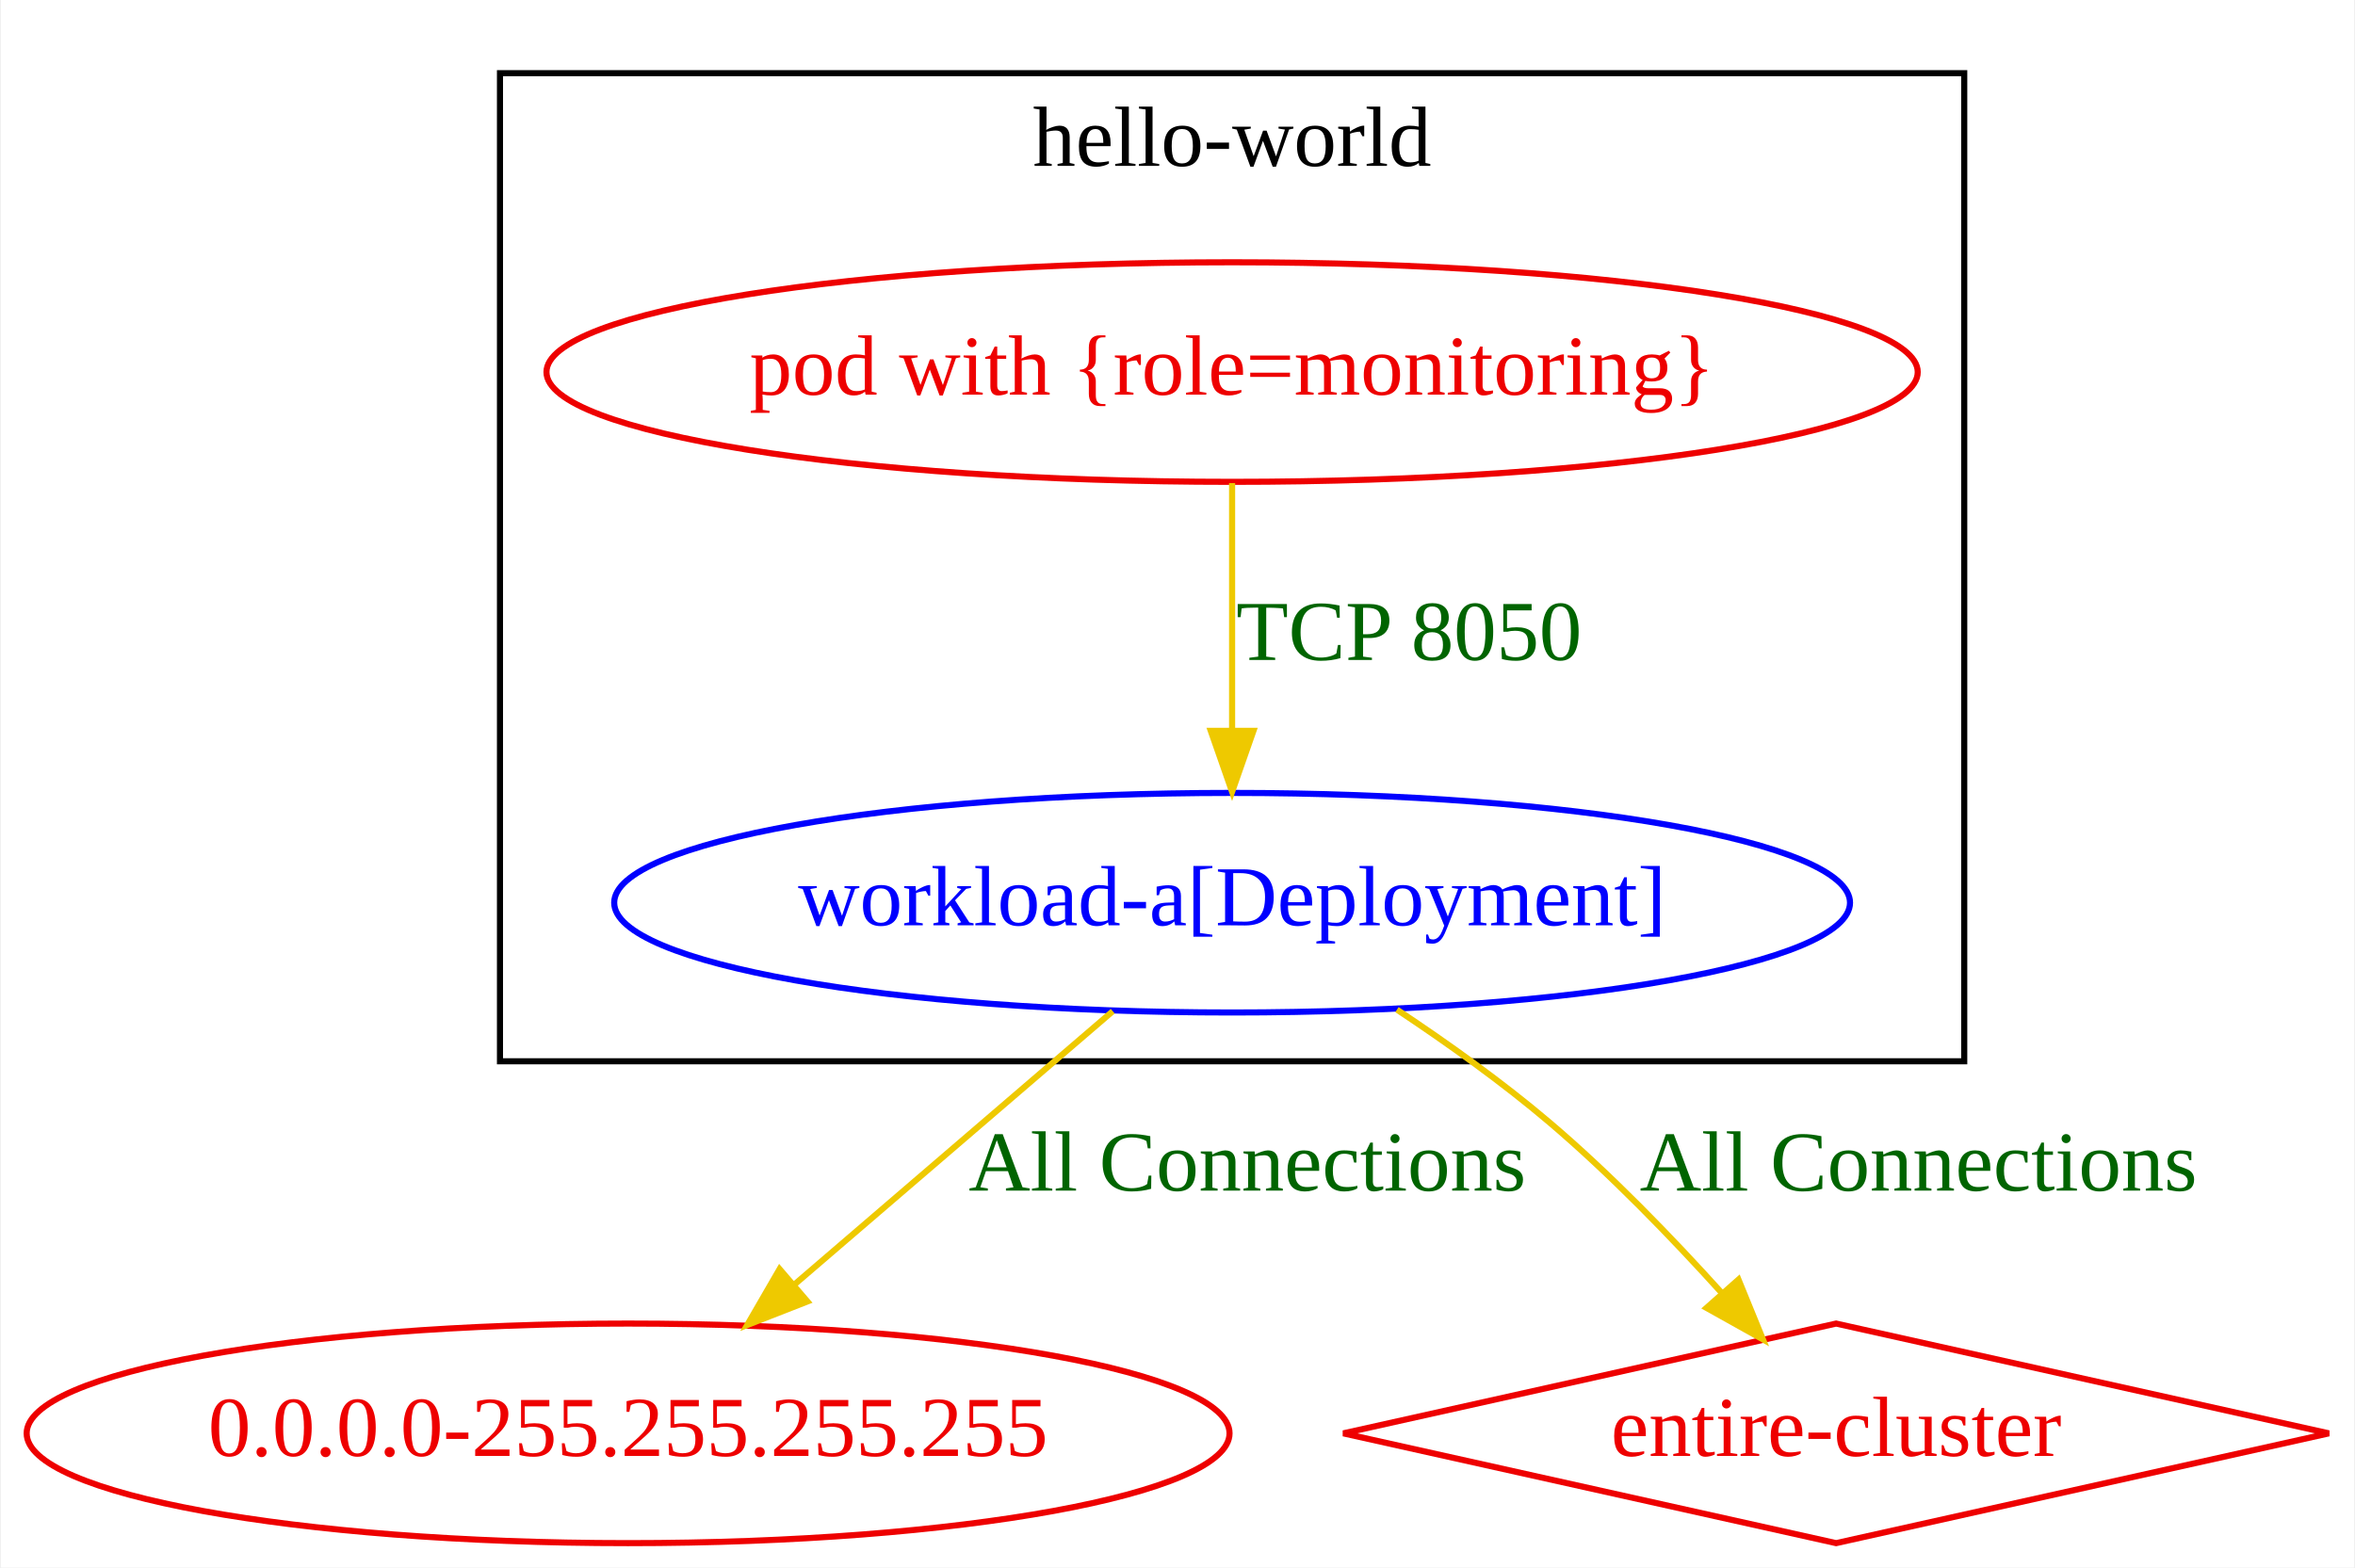
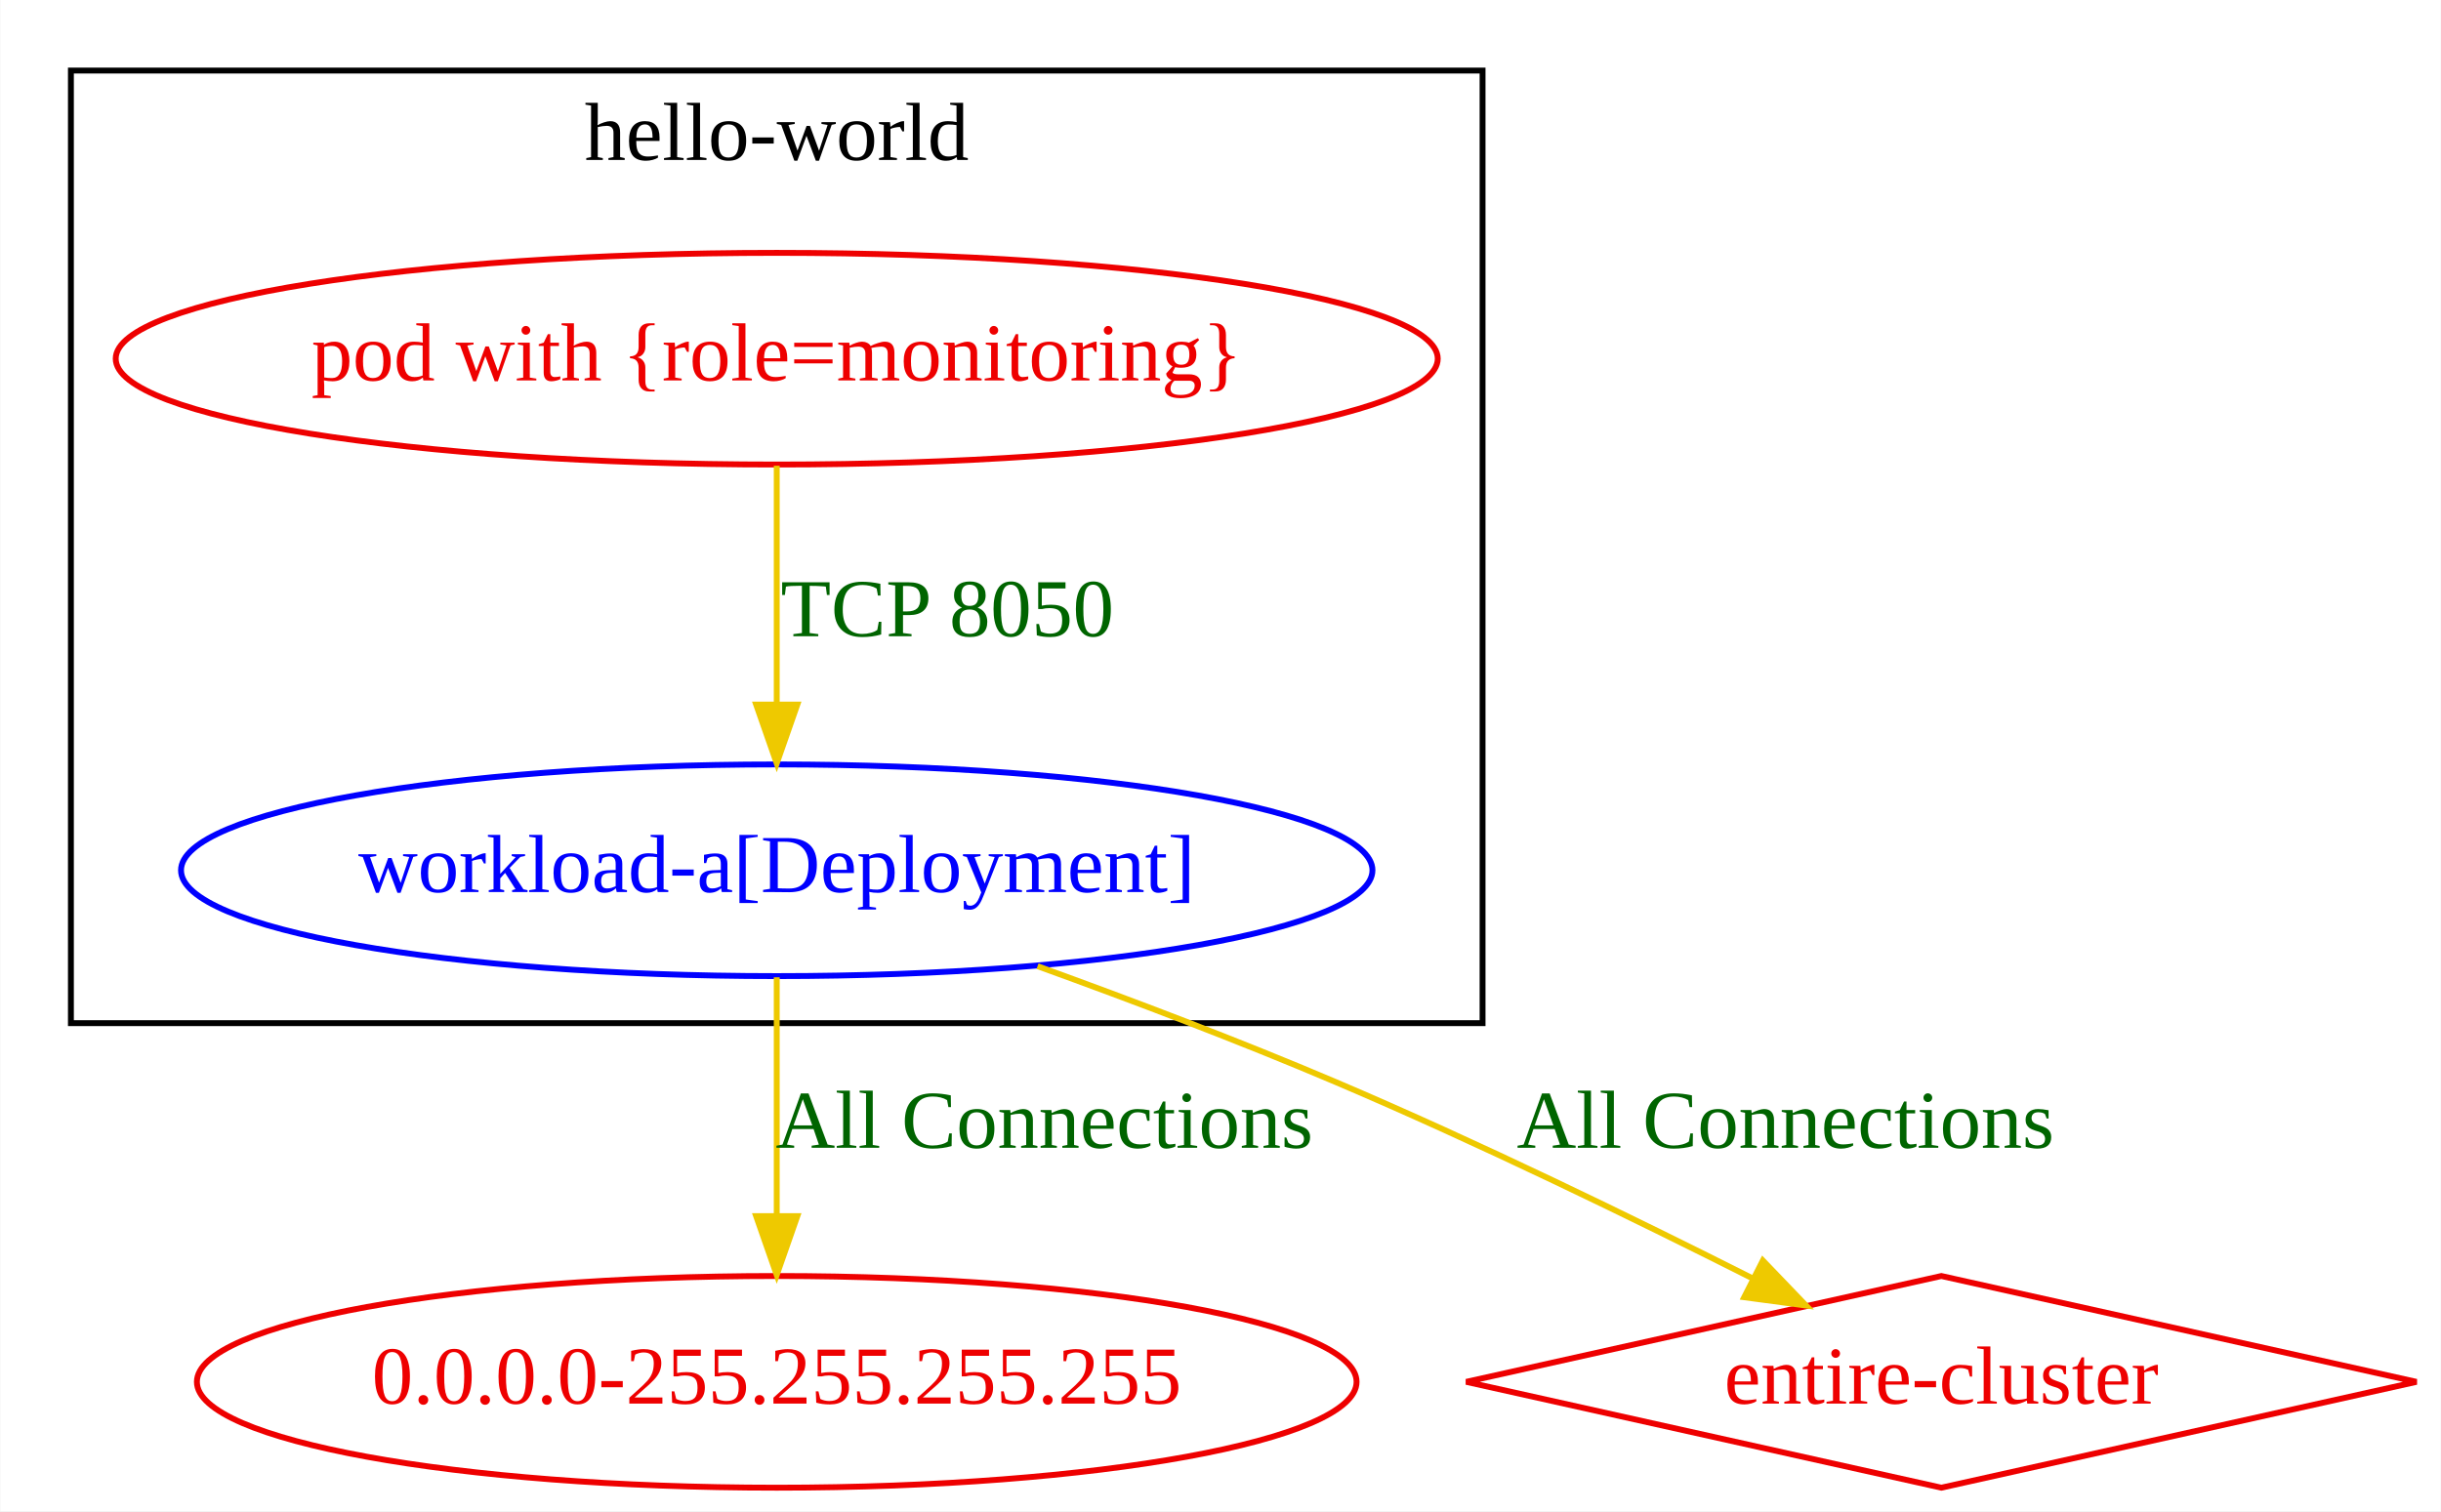
- <svg xmlns="http://www.w3.org/2000/svg" width="386pt" height="257pt" viewBox="0.00 0.00 385.68 257.00">
+ <svg xmlns="http://www.w3.org/2000/svg" width="415pt" height="257pt" viewBox="0.00 0.00 414.89 257.00">
  <g id="graph0" class="graph" transform="scale(1 1) rotate(0) translate(4 253)">
-     <polygon fill="white" stroke="transparent" points="-4,4 -4,-253 381.68,-253 381.68,4 -4,4" />
+     <polygon fill="white" stroke="transparent" points="-4,4 -4,-253 410.89,-253 410.89,4 -4,4" />
    <g id="clust1" class="cluster">
-       <polygon fill="none" stroke="black" points="77.79,-79 77.79,-241 317.79,-241 317.79,-79 77.79,-79" />
-       <text text-anchor="middle" x="197.79" y="-225.8" font-family="Times New Roman,serif" font-size="14.00">hello-world</text>
+       <polygon fill="none" stroke="black" points="8,-79 8,-241 248,-241 248,-79 8,-79" />
+       <text text-anchor="middle" x="128" y="-225.8" font-family="Times New Roman,serif" font-size="14.00">hello-world</text>
    </g>
    <g id="node1" class="node">
-       <ellipse fill="none" stroke="blue" cx="197.79" cy="-105" rx="101.28" ry="18" />
-       <text text-anchor="middle" x="197.79" y="-101.3" font-family="Times New Roman,serif" font-size="14.00" fill="blue">workload-a[Deployment]</text>
+       <ellipse fill="none" stroke="blue" cx="128" cy="-105" rx="101.28" ry="18" />
+       <text text-anchor="middle" x="128" y="-101.3" font-family="Times New Roman,serif" font-size="14.00" fill="blue">workload-a[Deployment]</text>
    </g>
    <g id="node3" class="node">
-       <ellipse fill="none" stroke="#ee0000" cx="98.79" cy="-18" rx="98.58" ry="18" />
-       <text text-anchor="middle" x="98.79" y="-14.3" font-family="Times New Roman,serif" font-size="14.00" fill="#ee0000">0.0.0.0-255.255.255.255</text>
+       <ellipse fill="none" stroke="#ee0000" cx="128" cy="-18" rx="98.58" ry="18" />
+       <text text-anchor="middle" x="128" y="-14.3" font-family="Times New Roman,serif" font-size="14.00" fill="#ee0000">0.0.0.0-255.255.255.255</text>
    </g>
    <g id="edge1" class="edge">
-       <path fill="none" stroke="#eec900" d="M178.23,-87.21C163.32,-74.4 142.59,-56.61 126.05,-42.4" />
-       <polygon fill="#eec900" stroke="#eec900" points="128.18,-39.62 118.31,-35.76 123.62,-44.93 128.18,-39.62" />
-       <text text-anchor="middle" x="200.29" y="-57.8" font-family="Times New Roman,serif" font-size="14.00" fill="darkgreen">All Connections</text>
+       <path fill="none" stroke="#eec900" d="M128,-86.8C128,-75.16 128,-59.55 128,-46.24" />
+       <polygon fill="#eec900" stroke="#eec900" points="131.5,-46.18 128,-36.18 124.5,-46.18 131.5,-46.18" />
+       <text text-anchor="middle" x="173.5" y="-57.8" font-family="Times New Roman,serif" font-size="14.00" fill="darkgreen">All Connections</text>
    </g>
    <g id="node4" class="node">
-       <polygon fill="none" stroke="#ee0000" points="296.79,-36 216.02,-18 296.79,0 377.56,-18 296.79,-36" />
-       <text text-anchor="middle" x="296.79" y="-14.3" font-family="Times New Roman,serif" font-size="14.00" fill="#ee0000">entire-cluster</text>
+       <polygon fill="none" stroke="#ee0000" points="326,-36 245.23,-18 326,0 406.77,-18 326,-36" />
+       <text text-anchor="middle" x="326" y="-14.3" font-family="Times New Roman,serif" font-size="14.00" fill="#ee0000">entire-cluster</text>
    </g>
    <g id="edge2" class="edge">
-       <path fill="none" stroke="#eec900" d="M224.81,-87.47C233.11,-81.96 242.08,-75.55 249.79,-69 259.76,-60.53 269.83,-50.12 278.07,-41" />
-       <polygon fill="#eec900" stroke="#eec900" points="280.79,-43.21 284.8,-33.4 275.55,-38.57 280.79,-43.21" />
-       <text text-anchor="middle" x="310.29" y="-57.8" font-family="Times New Roman,serif" font-size="14.00" fill="darkgreen">All Connections</text>
+       <path fill="none" stroke="#eec900" d="M172.34,-88.69C188.43,-82.87 206.67,-75.95 223,-69 247.16,-58.72 273.81,-45.73 293.94,-35.58" />
+       <polygon fill="#eec900" stroke="#eec900" points="295.65,-38.63 302.99,-30.98 292.48,-32.39 295.65,-38.63" />
+       <text text-anchor="middle" x="299.5" y="-57.8" font-family="Times New Roman,serif" font-size="14.00" fill="darkgreen">All Connections</text>
    </g>
    <g id="node2" class="node">
-       <ellipse fill="none" stroke="#ee0000" cx="197.79" cy="-192" rx="112.38" ry="18" />
-       <text text-anchor="middle" x="197.79" y="-188.3" font-family="Times New Roman,serif" font-size="14.00" fill="#ee0000">pod with {role=monitoring}</text>
+       <ellipse fill="none" stroke="#ee0000" cx="128" cy="-192" rx="112.38" ry="18" />
+       <text text-anchor="middle" x="128" y="-188.3" font-family="Times New Roman,serif" font-size="14.00" fill="#ee0000">pod with {role=monitoring}</text>
    </g>
    <g id="edge3" class="edge">
-       <path fill="none" stroke="#eec900" d="M197.79,-173.8C197.79,-162.16 197.79,-146.55 197.79,-133.24" />
-       <polygon fill="#eec900" stroke="#eec900" points="201.29,-133.18 197.79,-123.18 194.29,-133.18 201.29,-133.18" />
-       <text text-anchor="middle" x="226.79" y="-144.8" font-family="Times New Roman,serif" font-size="14.00" fill="darkgreen">TCP 8050</text>
+       <path fill="none" stroke="#eec900" d="M128,-173.8C128,-162.16 128,-146.55 128,-133.24" />
+       <polygon fill="#eec900" stroke="#eec900" points="131.5,-133.18 128,-123.18 124.5,-133.18 131.5,-133.18" />
+       <text text-anchor="middle" x="157" y="-144.8" font-family="Times New Roman,serif" font-size="14.00" fill="darkgreen">TCP 8050</text>
    </g>
  </g>
</svg>
